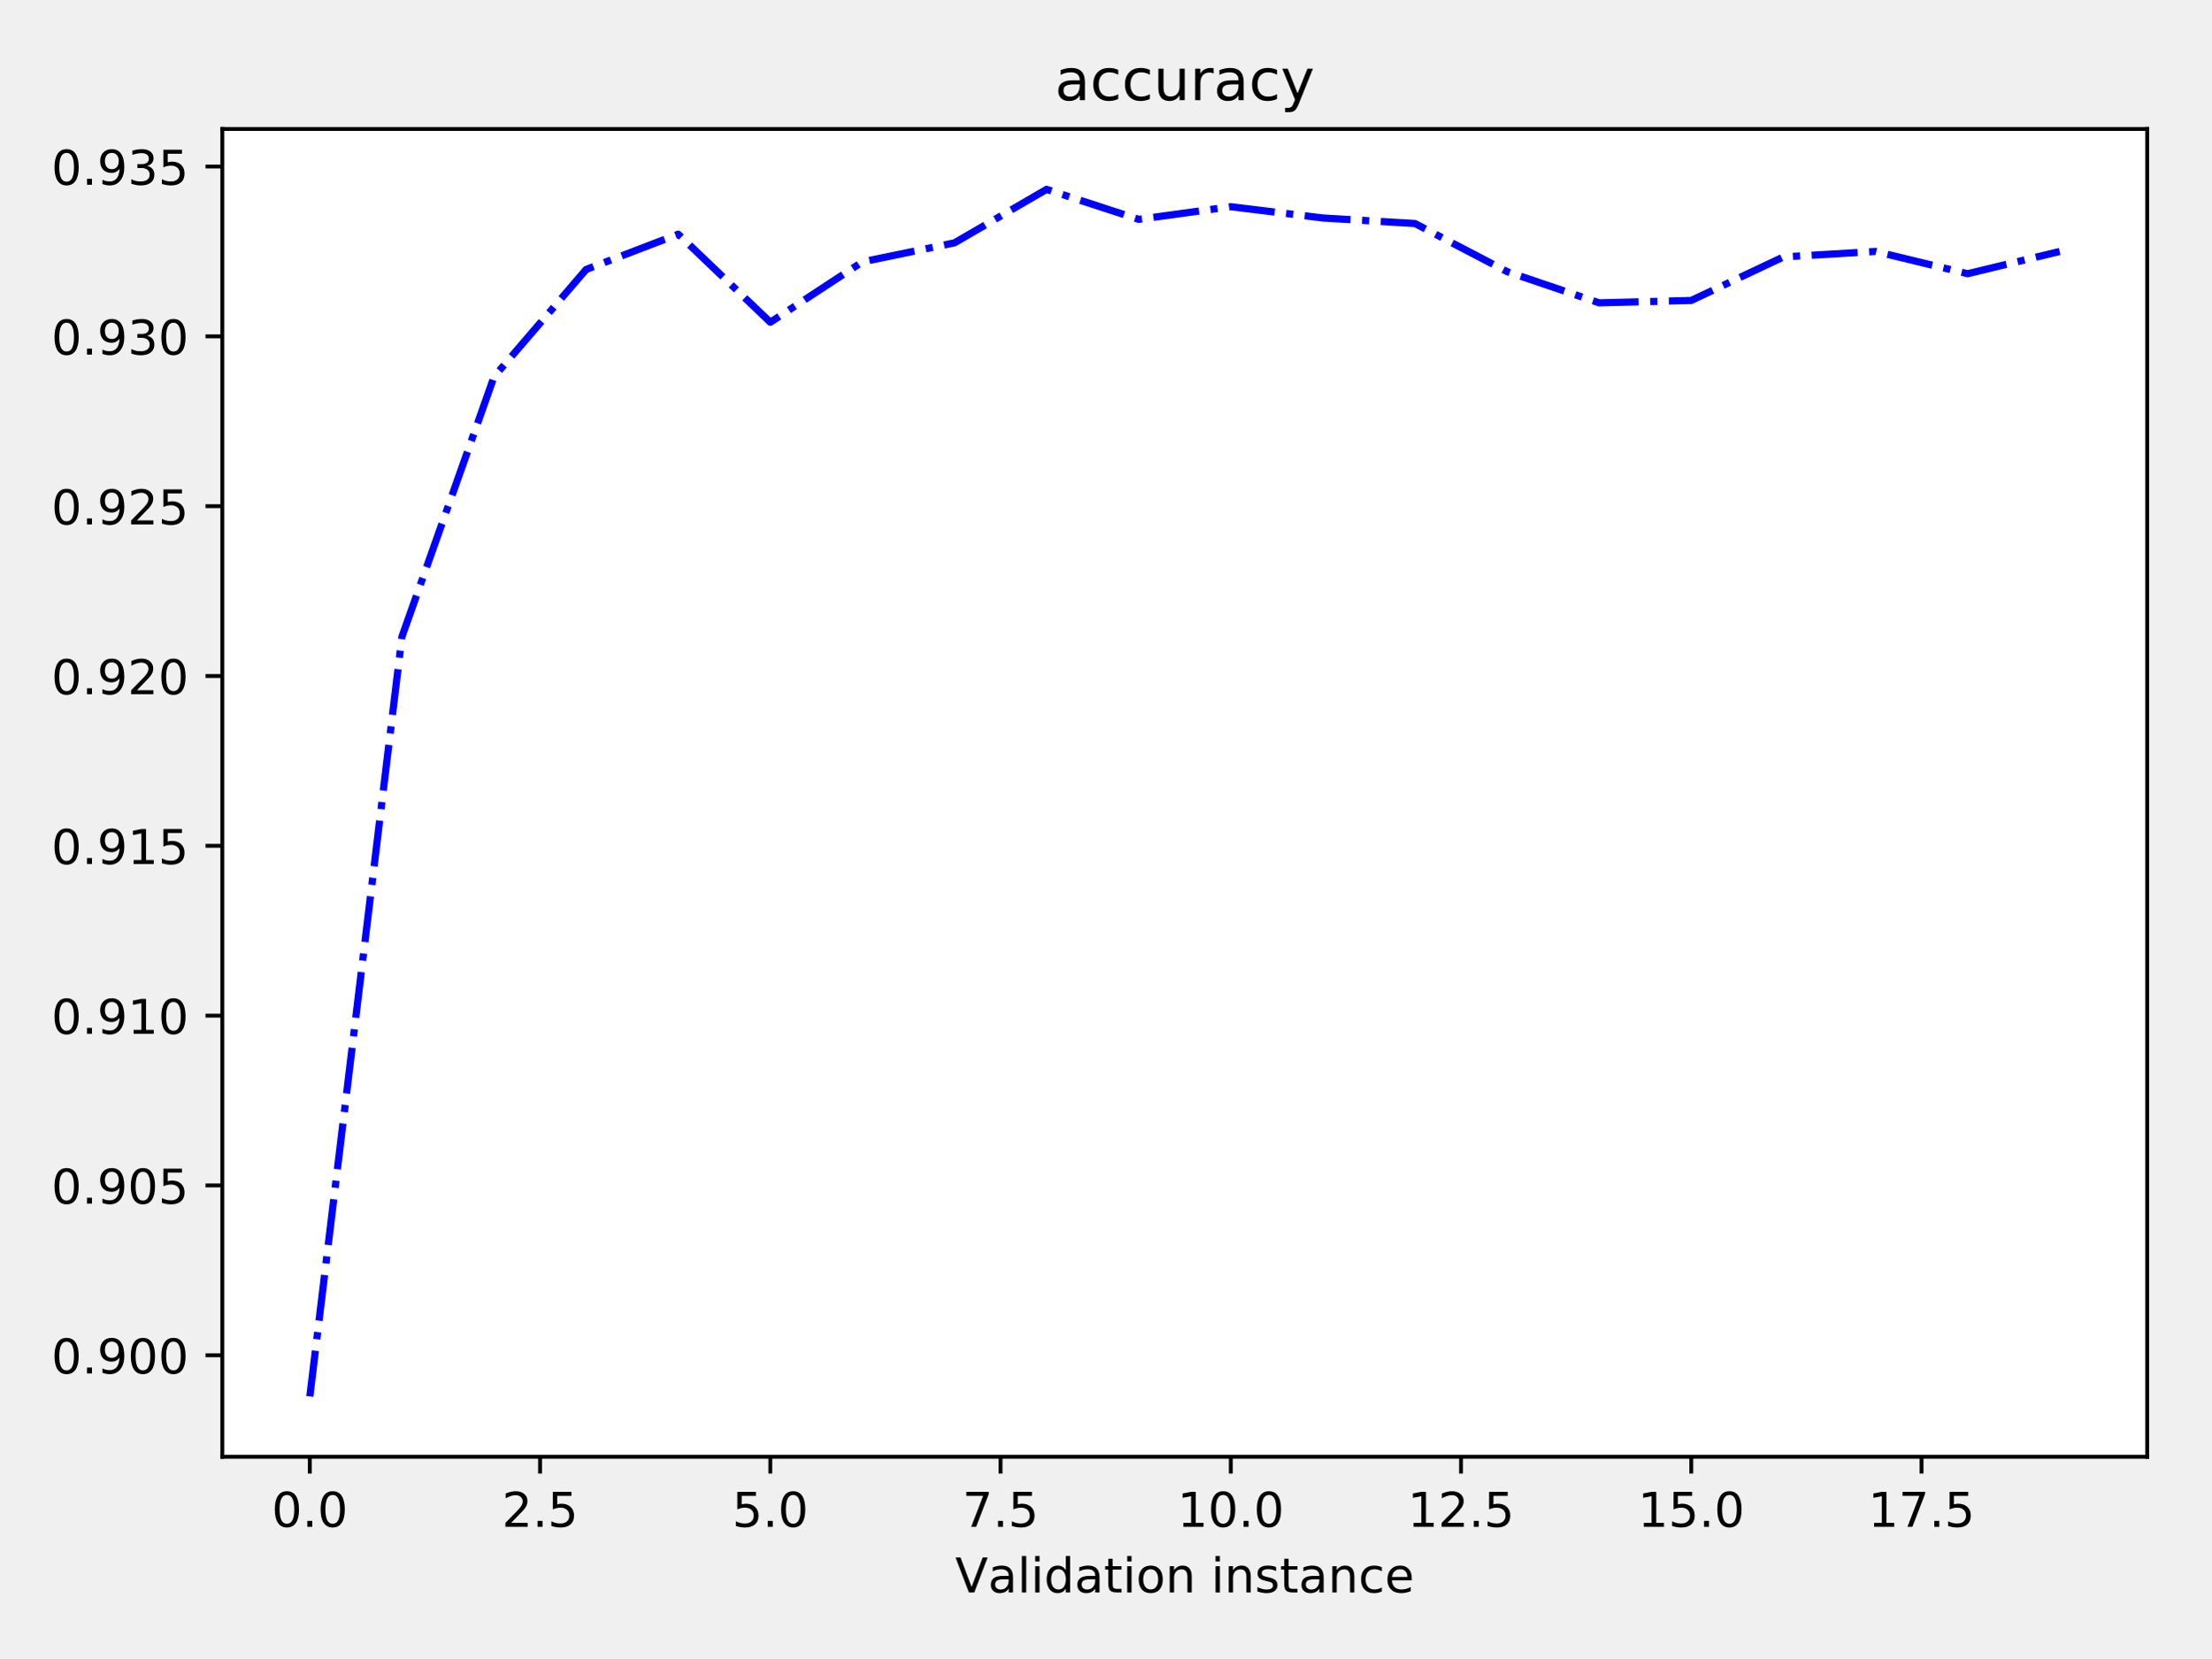
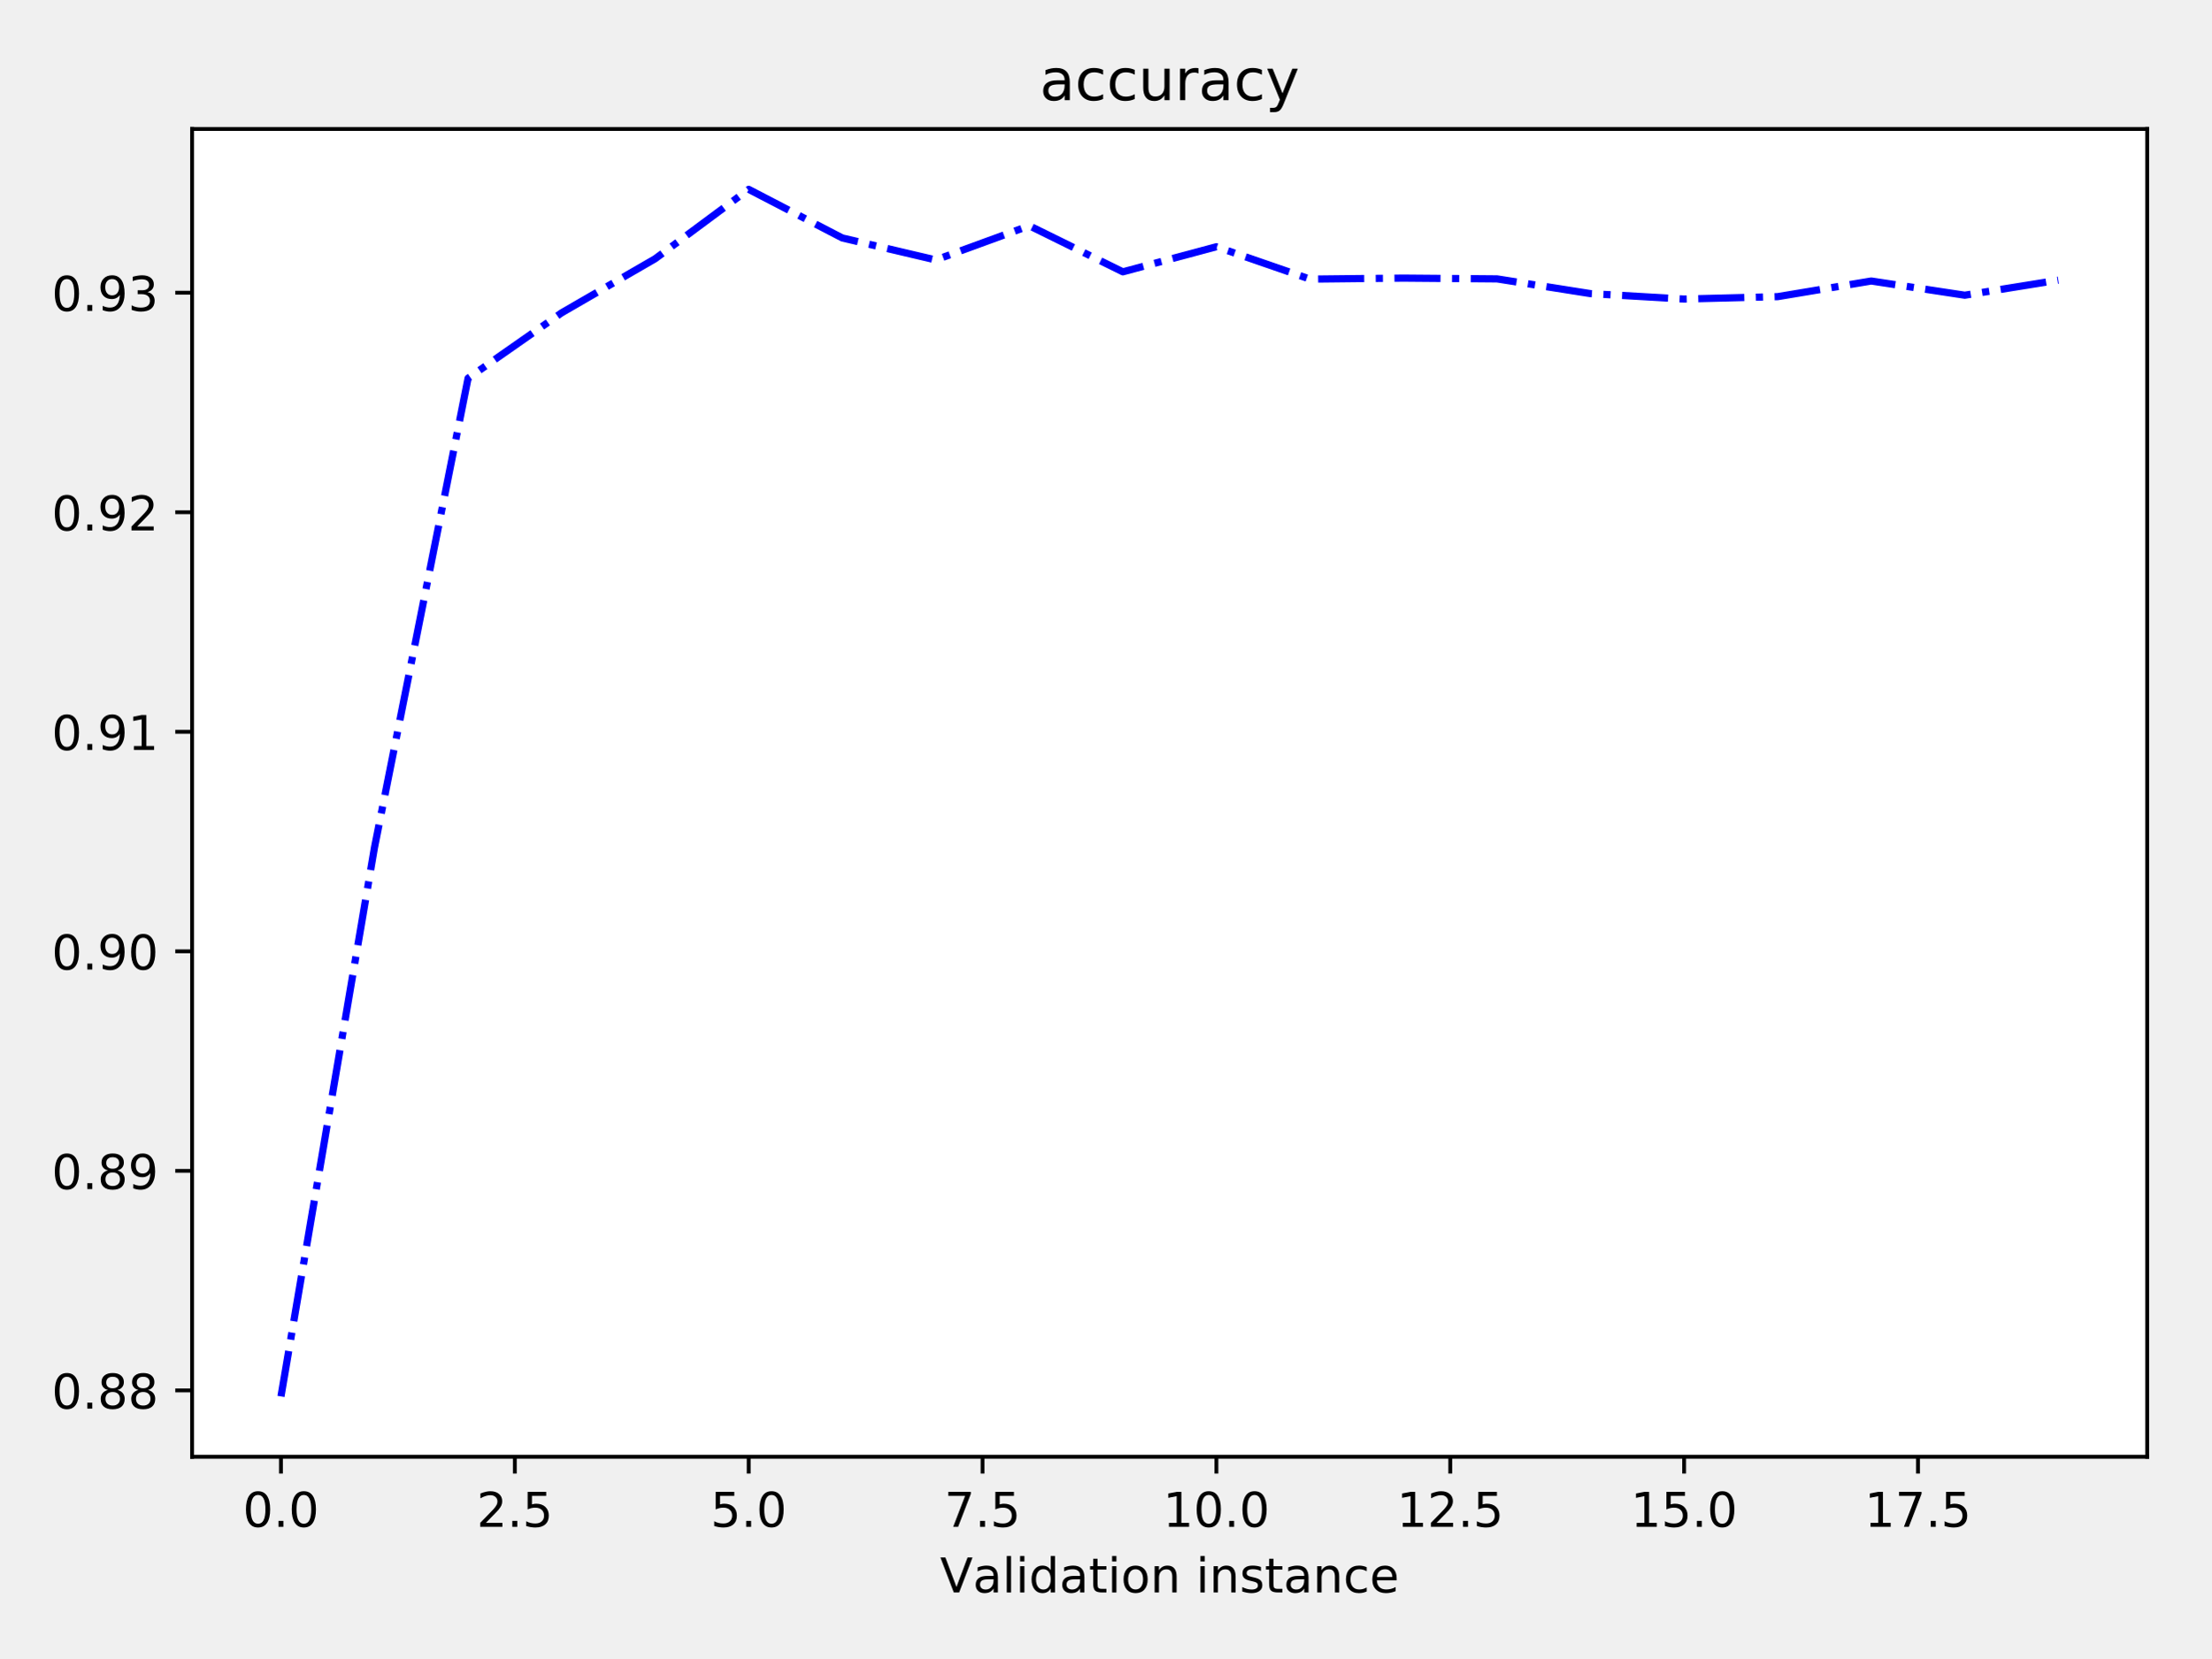
<svg xmlns="http://www.w3.org/2000/svg" xmlns:xlink="http://www.w3.org/1999/xlink" height="345.6pt" version="1.1" viewBox="0 0 460.8 345.6" width="460.8pt">
  <defs>
    <style type="text/css">
*{stroke-linecap:butt;stroke-linejoin:round;}
  </style>
  </defs>
  <g id="figure_1">
    <g id="axes_1">
      <g id="patch_1">
-         <path d="M 46.33 303.64  L 447.48 303.64  L 447.48 26.88  L 46.33 26.88  z " style="fill:#ffffff;" />
+         <path d="M 40.03 303.64  L 447.48 303.64  L 447.48 26.88  L 40.03 26.88  z " style="fill:#ffffff;" />
      </g>
      <g id="matplotlib.axis_1">
        <g id="xtick_1">
          <g id="line2d_1">
            <defs>
-               <path d="M 0 0  L 0 3.5  " id="ma95316bec0" style="stroke:#000000;stroke-width:0.8;" />
-             </defs>
-             <g>
-               <use style="stroke:#000000;stroke-width:0.8;" x="64.564" xlink:href="#ma95316bec0" y="303.64" />
+               <path d="M 0 0  L 0 3.5  " id="m367a31d453" style="stroke:#000000;stroke-width:0.8;" />
+             </defs>
+             <g>
+               <use style="stroke:#000000;stroke-width:0.8;" x="58.55" xlink:href="#m367a31d453" y="303.64" />
            </g>
          </g>
          <g id="text_1">
            <defs>
              <path d="M 31.781 66.406  Q 24.172 66.406 20.328 58.906  Q 16.5 51.422 16.5 36.375  Q 16.5 21.391 20.328 13.891  Q 24.172 6.391 31.781 6.391  Q 39.453 6.391 43.281 13.891  Q 47.125 21.391 47.125 36.375  Q 47.125 51.422 43.281 58.906  Q 39.453 66.406 31.781 66.406  z M 31.781 74.219  Q 44.047 74.219 50.516 64.516  Q 56.984 54.828 56.984 36.375  Q 56.984 17.969 50.516 8.266  Q 44.047 -1.422 31.781 -1.422  Q 19.531 -1.422 13.062 8.266  Q 6.594 17.969 6.594 36.375  Q 6.594 54.828 13.062 64.516  Q 19.531 74.219 31.781 74.219  z " id="DejaVuSans-30" />
              <path d="M 10.688 12.406  L 21 12.406  L 21 0  L 10.688 0  z " id="DejaVuSans-2e" />
            </defs>
-             <g transform="translate(56.61253 318.2384)scale(0.1 -0.1)">
+             <g transform="translate(50.59889 318.2384)scale(0.1 -0.1)">
              <use xlink:href="#DejaVuSans-30" />
              <use x="63.623" xlink:href="#DejaVuSans-2e" />
              <use x="95.41" xlink:href="#DejaVuSans-30" />
            </g>
          </g>
        </g>
        <g id="xtick_2">
          <g id="line2d_2">
            <g>
-               <use style="stroke:#000000;stroke-width:0.8;" x="112.549" xlink:href="#ma95316bec0" y="303.64" />
+               <use style="stroke:#000000;stroke-width:0.8;" x="107.288" xlink:href="#m367a31d453" y="303.64" />
            </g>
          </g>
          <g id="text_2">
            <defs>
              <path d="M 19.188 8.297  L 53.609 8.297  L 53.609 0  L 7.328 0  L 7.328 8.297  Q 12.938 14.109 22.625 23.891  Q 32.328 33.688 34.812 36.531  Q 39.547 41.844 41.422 45.531  Q 43.312 49.219 43.312 52.781  Q 43.312 58.594 39.234 62.25  Q 35.156 65.922 28.609 65.922  Q 23.969 65.922 18.812 64.312  Q 13.672 62.703 7.812 59.422  L 7.812 69.391  Q 13.766 71.781 18.938 73  Q 24.125 74.219 28.422 74.219  Q 39.75 74.219 46.484 68.547  Q 53.219 62.891 53.219 53.422  Q 53.219 48.922 51.531 44.891  Q 49.859 40.875 45.406 35.406  Q 44.188 33.984 37.641 27.219  Q 31.109 20.453 19.188 8.297  z " id="DejaVuSans-32" />
              <path d="M 10.797 72.906  L 49.516 72.906  L 49.516 64.594  L 19.828 64.594  L 19.828 46.734  Q 21.969 47.469 24.109 47.828  Q 26.266 48.188 28.422 48.188  Q 40.625 48.188 47.75 41.5  Q 54.891 34.812 54.891 23.391  Q 54.891 11.625 47.562 5.094  Q 40.234 -1.422 26.906 -1.422  Q 22.312 -1.422 17.547 -0.641  Q 12.797 0.141 7.719 1.703  L 7.719 11.625  Q 12.109 9.234 16.797 8.062  Q 21.484 6.891 26.703 6.891  Q 35.156 6.891 40.078 11.328  Q 45.016 15.766 45.016 23.391  Q 45.016 31 40.078 35.438  Q 35.156 39.891 26.703 39.891  Q 22.75 39.891 18.812 39.016  Q 14.891 38.141 10.797 36.281  z " id="DejaVuSans-35" />
            </defs>
-             <g transform="translate(104.597 318.2384)scale(0.1 -0.1)">
+             <g transform="translate(99.33693 318.2384)scale(0.1 -0.1)">
              <use xlink:href="#DejaVuSans-32" />
              <use x="63.623" xlink:href="#DejaVuSans-2e" />
              <use x="95.41" xlink:href="#DejaVuSans-35" />
            </g>
          </g>
        </g>
        <g id="xtick_3">
          <g id="line2d_3">
            <g>
-               <use style="stroke:#000000;stroke-width:0.8;" x="160.533" xlink:href="#ma95316bec0" y="303.64" />
+               <use style="stroke:#000000;stroke-width:0.8;" x="156.027" xlink:href="#m367a31d453" y="303.64" />
            </g>
          </g>
          <g id="text_3">
-             <g transform="translate(152.5814 318.2384)scale(0.1 -0.1)">
+             <g transform="translate(148.075 318.2384)scale(0.1 -0.1)">
              <use xlink:href="#DejaVuSans-35" />
              <use x="63.623" xlink:href="#DejaVuSans-2e" />
              <use x="95.41" xlink:href="#DejaVuSans-30" />
            </g>
          </g>
        </g>
        <g id="xtick_4">
          <g id="line2d_4">
            <g>
-               <use style="stroke:#000000;stroke-width:0.8;" x="208.517" xlink:href="#ma95316bec0" y="303.64" />
+               <use style="stroke:#000000;stroke-width:0.8;" x="204.765" xlink:href="#m367a31d453" y="303.64" />
            </g>
          </g>
          <g id="text_4">
            <defs>
              <path d="M 8.203 72.906  L 55.078 72.906  L 55.078 68.703  L 28.609 0  L 18.312 0  L 43.219 64.594  L 8.203 64.594  z " id="DejaVuSans-37" />
            </defs>
-             <g transform="translate(200.5659 318.2384)scale(0.1 -0.1)">
+             <g transform="translate(196.813 318.2384)scale(0.1 -0.1)">
              <use xlink:href="#DejaVuSans-37" />
              <use x="63.623" xlink:href="#DejaVuSans-2e" />
              <use x="95.41" xlink:href="#DejaVuSans-35" />
            </g>
          </g>
        </g>
        <g id="xtick_5">
          <g id="line2d_5">
            <g>
-               <use style="stroke:#000000;stroke-width:0.8;" x="256.502" xlink:href="#ma95316bec0" y="303.64" />
+               <use style="stroke:#000000;stroke-width:0.8;" x="253.503" xlink:href="#m367a31d453" y="303.64" />
            </g>
          </g>
          <g id="text_5">
            <defs>
              <path d="M 12.406 8.297  L 28.516 8.297  L 28.516 63.922  L 10.984 60.406  L 10.984 69.391  L 28.422 72.906  L 38.281 72.906  L 38.281 8.297  L 54.391 8.297  L 54.391 0  L 12.406 0  z " id="DejaVuSans-31" />
            </defs>
-             <g transform="translate(245.3691 318.2384)scale(0.1 -0.1)">
+             <g transform="translate(242.3698 318.2384)scale(0.1 -0.1)">
              <use xlink:href="#DejaVuSans-31" />
              <use x="63.623" xlink:href="#DejaVuSans-30" />
              <use x="127.246" xlink:href="#DejaVuSans-2e" />
              <use x="159.033" xlink:href="#DejaVuSans-30" />
            </g>
          </g>
        </g>
        <g id="xtick_6">
          <g id="line2d_6">
            <g>
-               <use style="stroke:#000000;stroke-width:0.8;" x="304.486" xlink:href="#ma95316bec0" y="303.64" />
+               <use style="stroke:#000000;stroke-width:0.8;" x="302.241" xlink:href="#m367a31d453" y="303.64" />
            </g>
          </g>
          <g id="text_6">
-             <g transform="translate(293.3535 318.2384)scale(0.1 -0.1)">
+             <g transform="translate(291.1078 318.2384)scale(0.1 -0.1)">
              <use xlink:href="#DejaVuSans-31" />
              <use x="63.623" xlink:href="#DejaVuSans-32" />
              <use x="127.246" xlink:href="#DejaVuSans-2e" />
              <use x="159.033" xlink:href="#DejaVuSans-35" />
            </g>
          </g>
        </g>
        <g id="xtick_7">
          <g id="line2d_7">
            <g>
-               <use style="stroke:#000000;stroke-width:0.8;" x="352.471" xlink:href="#ma95316bec0" y="303.64" />
+               <use style="stroke:#000000;stroke-width:0.8;" x="350.979" xlink:href="#m367a31d453" y="303.64" />
            </g>
          </g>
          <g id="text_7">
-             <g transform="translate(341.338 318.2384)scale(0.1 -0.1)">
+             <g transform="translate(339.8459 318.2384)scale(0.1 -0.1)">
              <use xlink:href="#DejaVuSans-31" />
              <use x="63.623" xlink:href="#DejaVuSans-35" />
              <use x="127.246" xlink:href="#DejaVuSans-2e" />
              <use x="159.033" xlink:href="#DejaVuSans-30" />
            </g>
          </g>
        </g>
        <g id="xtick_8">
          <g id="line2d_8">
            <g>
-               <use style="stroke:#000000;stroke-width:0.8;" x="400.455" xlink:href="#ma95316bec0" y="303.64" />
+               <use style="stroke:#000000;stroke-width:0.8;" x="399.717" xlink:href="#m367a31d453" y="303.64" />
            </g>
          </g>
          <g id="text_8">
-             <g transform="translate(389.3224 318.2384)scale(0.1 -0.1)">
+             <g transform="translate(388.5839 318.2384)scale(0.1 -0.1)">
              <use xlink:href="#DejaVuSans-31" />
              <use x="63.623" xlink:href="#DejaVuSans-37" />
              <use x="127.246" xlink:href="#DejaVuSans-2e" />
              <use x="159.033" xlink:href="#DejaVuSans-35" />
            </g>
          </g>
        </g>
        <g id="text_9">
          <defs>
            <path d="M 28.609 0  L 0.781 72.906  L 11.078 72.906  L 34.188 11.531  L 57.328 72.906  L 67.578 72.906  L 39.797 0  z " id="DejaVuSans-56" />
            <path d="M 34.281 27.484  Q 23.391 27.484 19.188 25  Q 14.984 22.516 14.984 16.5  Q 14.984 11.719 18.141 8.906  Q 21.297 6.109 26.703 6.109  Q 34.188 6.109 38.703 11.406  Q 43.219 16.703 43.219 25.484  L 43.219 27.484  z M 52.203 31.203  L 52.203 0  L 43.219 0  L 43.219 8.297  Q 40.141 3.328 35.547 0.953  Q 30.953 -1.422 24.312 -1.422  Q 15.922 -1.422 10.953 3.297  Q 6 8.016 6 15.922  Q 6 25.141 12.172 29.828  Q 18.359 34.516 30.609 34.516  L 43.219 34.516  L 43.219 35.406  Q 43.219 41.609 39.141 45  Q 35.062 48.391 27.688 48.391  Q 23 48.391 18.547 47.266  Q 14.109 46.141 10.016 43.891  L 10.016 52.203  Q 14.938 54.109 19.578 55.047  Q 24.219 56 28.609 56  Q 40.484 56 46.344 49.844  Q 52.203 43.703 52.203 31.203  z " id="DejaVuSans-61" />
            <path d="M 9.422 75.984  L 18.406 75.984  L 18.406 0  L 9.422 0  z " id="DejaVuSans-6c" />
            <path d="M 9.422 54.688  L 18.406 54.688  L 18.406 0  L 9.422 0  z M 9.422 75.984  L 18.406 75.984  L 18.406 64.594  L 9.422 64.594  z " id="DejaVuSans-69" />
            <path d="M 45.406 46.391  L 45.406 75.984  L 54.391 75.984  L 54.391 0  L 45.406 0  L 45.406 8.203  Q 42.578 3.328 38.25 0.953  Q 33.938 -1.422 27.875 -1.422  Q 17.969 -1.422 11.734 6.484  Q 5.516 14.406 5.516 27.297  Q 5.516 40.188 11.734 48.094  Q 17.969 56 27.875 56  Q 33.938 56 38.25 53.625  Q 42.578 51.266 45.406 46.391  z M 14.797 27.297  Q 14.797 17.391 18.875 11.75  Q 22.953 6.109 30.078 6.109  Q 37.203 6.109 41.297 11.75  Q 45.406 17.391 45.406 27.297  Q 45.406 37.203 41.297 42.844  Q 37.203 48.484 30.078 48.484  Q 22.953 48.484 18.875 42.844  Q 14.797 37.203 14.797 27.297  z " id="DejaVuSans-64" />
            <path d="M 18.312 70.219  L 18.312 54.688  L 36.812 54.688  L 36.812 47.703  L 18.312 47.703  L 18.312 18.016  Q 18.312 11.328 20.141 9.422  Q 21.969 7.516 27.594 7.516  L 36.812 7.516  L 36.812 0  L 27.594 0  Q 17.188 0 13.234 3.875  Q 9.281 7.766 9.281 18.016  L 9.281 47.703  L 2.688 47.703  L 2.688 54.688  L 9.281 54.688  L 9.281 70.219  z " id="DejaVuSans-74" />
            <path d="M 30.609 48.391  Q 23.391 48.391 19.188 42.75  Q 14.984 37.109 14.984 27.297  Q 14.984 17.484 19.156 11.844  Q 23.344 6.203 30.609 6.203  Q 37.797 6.203 41.984 11.859  Q 46.188 17.531 46.188 27.297  Q 46.188 37.016 41.984 42.703  Q 37.797 48.391 30.609 48.391  z M 30.609 56  Q 42.328 56 49.016 48.375  Q 55.719 40.766 55.719 27.297  Q 55.719 13.875 49.016 6.219  Q 42.328 -1.422 30.609 -1.422  Q 18.844 -1.422 12.172 6.219  Q 5.516 13.875 5.516 27.297  Q 5.516 40.766 12.172 48.375  Q 18.844 56 30.609 56  z " id="DejaVuSans-6f" />
            <path d="M 54.891 33.016  L 54.891 0  L 45.906 0  L 45.906 32.719  Q 45.906 40.484 42.875 44.328  Q 39.844 48.188 33.797 48.188  Q 26.516 48.188 22.312 43.547  Q 18.109 38.922 18.109 30.906  L 18.109 0  L 9.078 0  L 9.078 54.688  L 18.109 54.688  L 18.109 46.188  Q 21.344 51.125 25.703 53.562  Q 30.078 56 35.797 56  Q 45.219 56 50.047 50.172  Q 54.891 44.344 54.891 33.016  z " id="DejaVuSans-6e" />
            <path id="DejaVuSans-20" />
            <path d="M 44.281 53.078  L 44.281 44.578  Q 40.484 46.531 36.375 47.5  Q 32.281 48.484 27.875 48.484  Q 21.188 48.484 17.844 46.438  Q 14.5 44.391 14.5 40.281  Q 14.5 37.156 16.891 35.375  Q 19.281 33.594 26.516 31.984  L 29.594 31.297  Q 39.156 29.25 43.188 25.516  Q 47.219 21.781 47.219 15.094  Q 47.219 7.469 41.188 3.016  Q 35.156 -1.422 24.609 -1.422  Q 20.219 -1.422 15.453 -0.562  Q 10.688 0.297 5.422 2  L 5.422 11.281  Q 10.406 8.688 15.234 7.391  Q 20.062 6.109 24.812 6.109  Q 31.156 6.109 34.562 8.281  Q 37.984 10.453 37.984 14.406  Q 37.984 18.062 35.516 20.016  Q 33.062 21.969 24.703 23.781  L 21.578 24.516  Q 13.234 26.266 9.516 29.906  Q 5.812 33.547 5.812 39.891  Q 5.812 47.609 11.281 51.797  Q 16.75 56 26.812 56  Q 31.781 56 36.172 55.266  Q 40.578 54.547 44.281 53.078  z " id="DejaVuSans-73" />
            <path d="M 48.781 52.594  L 48.781 44.188  Q 44.969 46.297 41.141 47.344  Q 37.312 48.391 33.406 48.391  Q 24.656 48.391 19.812 42.844  Q 14.984 37.312 14.984 27.297  Q 14.984 17.281 19.812 11.734  Q 24.656 6.203 33.406 6.203  Q 37.312 6.203 41.141 7.25  Q 44.969 8.297 48.781 10.406  L 48.781 2.094  Q 45.016 0.344 40.984 -0.531  Q 36.969 -1.422 32.422 -1.422  Q 20.062 -1.422 12.781 6.344  Q 5.516 14.109 5.516 27.297  Q 5.516 40.672 12.859 48.328  Q 20.219 56 33.016 56  Q 37.156 56 41.109 55.141  Q 45.062 54.297 48.781 52.594  z " id="DejaVuSans-63" />
            <path d="M 56.203 29.594  L 56.203 25.203  L 14.891 25.203  Q 15.484 15.922 20.484 11.062  Q 25.484 6.203 34.422 6.203  Q 39.594 6.203 44.453 7.469  Q 49.312 8.734 54.109 11.281  L 54.109 2.781  Q 49.266 0.734 44.188 -0.344  Q 39.109 -1.422 33.891 -1.422  Q 20.797 -1.422 13.156 6.188  Q 5.516 13.812 5.516 26.812  Q 5.516 40.234 12.766 48.109  Q 20.016 56 32.328 56  Q 43.359 56 49.781 48.891  Q 56.203 41.797 56.203 29.594  z M 47.219 32.234  Q 47.125 39.594 43.094 43.984  Q 39.062 48.391 32.422 48.391  Q 24.906 48.391 20.391 44.141  Q 15.875 39.891 15.188 32.172  z " id="DejaVuSans-65" />
          </defs>
-           <g transform="translate(199.062 331.9166)scale(0.1 -0.1)">
+           <g transform="translate(195.912 331.9166)scale(0.1 -0.1)">
            <use xlink:href="#DejaVuSans-56" />
            <use x="68.299" xlink:href="#DejaVuSans-61" />
            <use x="129.578" xlink:href="#DejaVuSans-6c" />
            <use x="157.361" xlink:href="#DejaVuSans-69" />
            <use x="185.145" xlink:href="#DejaVuSans-64" />
            <use x="248.621" xlink:href="#DejaVuSans-61" />
            <use x="309.9" xlink:href="#DejaVuSans-74" />
            <use x="349.109" xlink:href="#DejaVuSans-69" />
            <use x="376.893" xlink:href="#DejaVuSans-6f" />
            <use x="438.074" xlink:href="#DejaVuSans-6e" />
            <use x="501.453" xlink:href="#DejaVuSans-20" />
            <use x="533.24" xlink:href="#DejaVuSans-69" />
            <use x="561.023" xlink:href="#DejaVuSans-6e" />
            <use x="624.402" xlink:href="#DejaVuSans-73" />
            <use x="676.502" xlink:href="#DejaVuSans-74" />
            <use x="715.711" xlink:href="#DejaVuSans-61" />
            <use x="776.99" xlink:href="#DejaVuSans-6e" />
            <use x="840.369" xlink:href="#DejaVuSans-63" />
            <use x="895.35" xlink:href="#DejaVuSans-65" />
          </g>
        </g>
      </g>
      <g id="matplotlib.axis_2">
        <g id="ytick_1">
          <g id="line2d_9">
            <defs>
-               <path d="M 0 0  L -3.5 0  " id="m781fdca14f" style="stroke:#000000;stroke-width:0.8;" />
-             </defs>
-             <g>
-               <use style="stroke:#000000;stroke-width:0.8;" x="46.33" xlink:href="#m781fdca14f" y="282.479" />
+               <path d="M 0 0  L -3.5 0  " id="m79a7637a1c" style="stroke:#000000;stroke-width:0.8;" />
+             </defs>
+             <g>
+               <use style="stroke:#000000;stroke-width:0.8;" x="40.03" xlink:href="#m79a7637a1c" y="289.804" />
            </g>
          </g>
          <g id="text_10">
            <defs>
+               <path d="M 31.781 34.625  Q 24.75 34.625 20.719 30.859  Q 16.703 27.094 16.703 20.516  Q 16.703 13.922 20.719 10.156  Q 24.75 6.391 31.781 6.391  Q 38.812 6.391 42.859 10.172  Q 46.922 13.969 46.922 20.516  Q 46.922 27.094 42.891 30.859  Q 38.875 34.625 31.781 34.625  z M 21.922 38.812  Q 15.578 40.375 12.031 44.719  Q 8.5 49.078 8.5 55.328  Q 8.5 64.062 14.719 69.141  Q 20.953 74.219 31.781 74.219  Q 42.672 74.219 48.875 69.141  Q 55.078 64.062 55.078 55.328  Q 55.078 49.078 51.531 44.719  Q 48 40.375 41.703 38.812  Q 48.828 37.156 52.797 32.312  Q 56.781 27.484 56.781 20.516  Q 56.781 9.906 50.312 4.234  Q 43.844 -1.422 31.781 -1.422  Q 19.734 -1.422 13.25 4.234  Q 6.781 9.906 6.781 20.516  Q 6.781 27.484 10.781 32.312  Q 14.797 37.156 21.922 38.812  z M 18.312 54.391  Q 18.312 48.734 21.844 45.562  Q 25.391 42.391 31.781 42.391  Q 38.141 42.391 41.719 45.562  Q 45.312 48.734 45.312 54.391  Q 45.312 60.062 41.719 63.234  Q 38.141 66.406 31.781 66.406  Q 25.391 66.406 21.844 63.234  Q 18.312 60.062 18.312 54.391  z " id="DejaVuSans-38" />
+             </defs>
+             <g transform="translate(10.76437 293.6029)scale(0.1 -0.1)">
+               <use xlink:href="#DejaVuSans-30" />
+               <use x="63.623" xlink:href="#DejaVuSans-2e" />
+               <use x="95.41" xlink:href="#DejaVuSans-38" />
+               <use x="159.033" xlink:href="#DejaVuSans-38" />
+             </g>
+           </g>
+         </g>
+         <g id="ytick_2">
+           <g id="line2d_10">
+             <g>
+               <use style="stroke:#000000;stroke-width:0.8;" x="40.03" xlink:href="#m79a7637a1c" y="244.043" />
+             </g>
+           </g>
+           <g id="text_11">
+             <defs>
              <path d="M 10.984 1.516  L 10.984 10.5  Q 14.703 8.734 18.5 7.812  Q 22.312 6.891 25.984 6.891  Q 35.75 6.891 40.891 13.453  Q 46.047 20.016 46.781 33.406  Q 43.953 29.203 39.594 26.953  Q 35.25 24.703 29.984 24.703  Q 19.047 24.703 12.672 31.312  Q 6.297 37.938 6.297 49.422  Q 6.297 60.641 12.938 67.422  Q 19.578 74.219 30.609 74.219  Q 43.266 74.219 49.922 64.516  Q 56.594 54.828 56.594 36.375  Q 56.594 19.141 48.406 8.859  Q 40.234 -1.422 26.422 -1.422  Q 22.703 -1.422 18.891 -0.688  Q 15.094 0.047 10.984 1.516  z M 30.609 32.422  Q 37.25 32.422 41.125 36.953  Q 45.016 41.5 45.016 49.422  Q 45.016 57.281 41.125 61.844  Q 37.25 66.406 30.609 66.406  Q 23.969 66.406 20.094 61.844  Q 16.219 57.281 16.219 49.422  Q 16.219 41.5 20.094 36.953  Q 23.969 32.422 30.609 32.422  z " id="DejaVuSans-39" />
            </defs>
-             <g transform="translate(10.70187 286.2778)scale(0.1 -0.1)">
+             <g transform="translate(10.76437 247.8423)scale(0.1 -0.1)">
+               <use xlink:href="#DejaVuSans-30" />
+               <use x="63.623" xlink:href="#DejaVuSans-2e" />
+               <use x="95.41" xlink:href="#DejaVuSans-38" />
+               <use x="159.033" xlink:href="#DejaVuSans-39" />
+             </g>
+           </g>
+         </g>
+         <g id="ytick_3">
+           <g id="line2d_11">
+             <g>
+               <use style="stroke:#000000;stroke-width:0.8;" x="40.03" xlink:href="#m79a7637a1c" y="198.283" />
+             </g>
+           </g>
+           <g id="text_12">
+             <g transform="translate(10.76437 202.0817)scale(0.1 -0.1)">
              <use xlink:href="#DejaVuSans-30" />
              <use x="63.623" xlink:href="#DejaVuSans-2e" />
              <use x="95.41" xlink:href="#DejaVuSans-39" />
              <use x="159.033" xlink:href="#DejaVuSans-30" />
-               <use x="222.656" xlink:href="#DejaVuSans-30" />
-             </g>
-           </g>
-         </g>
-         <g id="ytick_2">
-           <g id="line2d_10">
-             <g>
-               <use style="stroke:#000000;stroke-width:0.8;" x="46.33" xlink:href="#m781fdca14f" y="247.083" />
-             </g>
-           </g>
-           <g id="text_11">
-             <g transform="translate(10.70187 250.8818)scale(0.1 -0.1)">
-               <use xlink:href="#DejaVuSans-30" />
-               <use x="63.623" xlink:href="#DejaVuSans-2e" />
-               <use x="95.41" xlink:href="#DejaVuSans-39" />
-               <use x="159.033" xlink:href="#DejaVuSans-30" />
-               <use x="222.656" xlink:href="#DejaVuSans-35" />
-             </g>
-           </g>
-         </g>
-         <g id="ytick_3">
-           <g id="line2d_11">
-             <g>
-               <use style="stroke:#000000;stroke-width:0.8;" x="46.33" xlink:href="#m781fdca14f" y="211.687" />
-             </g>
-           </g>
-           <g id="text_12">
-             <g transform="translate(10.70187 215.4858)scale(0.1 -0.1)">
+             </g>
+           </g>
+         </g>
+         <g id="ytick_4">
+           <g id="line2d_12">
+             <g>
+               <use style="stroke:#000000;stroke-width:0.8;" x="40.03" xlink:href="#m79a7637a1c" y="152.522" />
+             </g>
+           </g>
+           <g id="text_13">
+             <g transform="translate(10.76437 156.3212)scale(0.1 -0.1)">
              <use xlink:href="#DejaVuSans-30" />
              <use x="63.623" xlink:href="#DejaVuSans-2e" />
              <use x="95.41" xlink:href="#DejaVuSans-39" />
              <use x="159.033" xlink:href="#DejaVuSans-31" />
-               <use x="222.656" xlink:href="#DejaVuSans-30" />
-             </g>
-           </g>
-         </g>
-         <g id="ytick_4">
-           <g id="line2d_12">
-             <g>
-               <use style="stroke:#000000;stroke-width:0.8;" x="46.33" xlink:href="#m781fdca14f" y="176.291" />
-             </g>
-           </g>
-           <g id="text_13">
-             <g transform="translate(10.70187 180.0899)scale(0.1 -0.1)">
-               <use xlink:href="#DejaVuSans-30" />
-               <use x="63.623" xlink:href="#DejaVuSans-2e" />
-               <use x="95.41" xlink:href="#DejaVuSans-39" />
-               <use x="159.033" xlink:href="#DejaVuSans-31" />
-               <use x="222.656" xlink:href="#DejaVuSans-35" />
            </g>
          </g>
        </g>
        <g id="ytick_5">
          <g id="line2d_13">
            <g>
-               <use style="stroke:#000000;stroke-width:0.8;" x="46.33" xlink:href="#m781fdca14f" y="140.895" />
+               <use style="stroke:#000000;stroke-width:0.8;" x="40.03" xlink:href="#m79a7637a1c" y="106.761" />
            </g>
          </g>
          <g id="text_14">
-             <g transform="translate(10.70187 144.6939)scale(0.1 -0.1)">
+             <g transform="translate(10.76437 110.5606)scale(0.1 -0.1)">
              <use xlink:href="#DejaVuSans-30" />
              <use x="63.623" xlink:href="#DejaVuSans-2e" />
              <use x="95.41" xlink:href="#DejaVuSans-39" />
              <use x="159.033" xlink:href="#DejaVuSans-32" />
-               <use x="222.656" xlink:href="#DejaVuSans-30" />
            </g>
          </g>
        </g>
        <g id="ytick_6">
          <g id="line2d_14">
            <g>
-               <use style="stroke:#000000;stroke-width:0.8;" x="46.33" xlink:href="#m781fdca14f" y="105.499" />
+               <use style="stroke:#000000;stroke-width:0.8;" x="40.03" xlink:href="#m79a7637a1c" y="61.001" />
            </g>
          </g>
          <g id="text_15">
-             <g transform="translate(10.70187 109.2979)scale(0.1 -0.1)">
-               <use xlink:href="#DejaVuSans-30" />
-               <use x="63.623" xlink:href="#DejaVuSans-2e" />
-               <use x="95.41" xlink:href="#DejaVuSans-39" />
-               <use x="159.033" xlink:href="#DejaVuSans-32" />
-               <use x="222.656" xlink:href="#DejaVuSans-35" />
-             </g>
-           </g>
-         </g>
-         <g id="ytick_7">
-           <g id="line2d_15">
-             <g>
-               <use style="stroke:#000000;stroke-width:0.8;" x="46.33" xlink:href="#m781fdca14f" y="70.103" />
-             </g>
-           </g>
-           <g id="text_16">
            <defs>
              <path d="M 40.578 39.312  Q 47.656 37.797 51.625 33  Q 55.609 28.219 55.609 21.188  Q 55.609 10.406 48.188 4.484  Q 40.766 -1.422 27.094 -1.422  Q 22.516 -1.422 17.656 -0.516  Q 12.797 0.391 7.625 2.203  L 7.625 11.719  Q 11.719 9.328 16.594 8.109  Q 21.484 6.891 26.812 6.891  Q 36.078 6.891 40.938 10.547  Q 45.797 14.203 45.797 21.188  Q 45.797 27.641 41.281 31.266  Q 36.766 34.906 28.719 34.906  L 20.219 34.906  L 20.219 43.016  L 29.109 43.016  Q 36.375 43.016 40.234 45.922  Q 44.094 48.828 44.094 54.297  Q 44.094 59.906 40.109 62.906  Q 36.141 65.922 28.719 65.922  Q 24.656 65.922 20.016 65.031  Q 15.375 64.156 9.812 62.312  L 9.812 71.094  Q 15.438 72.656 20.344 73.438  Q 25.25 74.219 29.594 74.219  Q 40.828 74.219 47.359 69.109  Q 53.906 64.016 53.906 55.328  Q 53.906 49.266 50.438 45.094  Q 46.969 40.922 40.578 39.312  z " id="DejaVuSans-33" />
            </defs>
-             <g transform="translate(10.70187 73.90192)scale(0.1 -0.1)">
+             <g transform="translate(10.76437 64.80002)scale(0.1 -0.1)">
              <use xlink:href="#DejaVuSans-30" />
              <use x="63.623" xlink:href="#DejaVuSans-2e" />
              <use x="95.41" xlink:href="#DejaVuSans-39" />
              <use x="159.033" xlink:href="#DejaVuSans-33" />
-               <use x="222.656" xlink:href="#DejaVuSans-30" />
-             </g>
-           </g>
-         </g>
-         <g id="ytick_8">
-           <g id="line2d_16">
-             <g>
-               <use style="stroke:#000000;stroke-width:0.8;" x="46.33" xlink:href="#m781fdca14f" y="34.707" />
-             </g>
-           </g>
-           <g id="text_17">
-             <g transform="translate(10.70187 38.50594)scale(0.1 -0.1)">
-               <use xlink:href="#DejaVuSans-30" />
-               <use x="63.623" xlink:href="#DejaVuSans-2e" />
-               <use x="95.41" xlink:href="#DejaVuSans-39" />
-               <use x="159.033" xlink:href="#DejaVuSans-33" />
-               <use x="222.656" xlink:href="#DejaVuSans-35" />
-             </g>
-           </g>
-         </g>
-       </g>
-       <g id="line2d_17">
-         <path clip-path="url(#p6e397d3ec9)" d="M 64.564 291.06  L 83.758 132.706  L 102.952 78.524  L 122.145 56.161  L 141.339 48.808  L 160.533 67.162  L 179.727 54.579  L 198.921 50.61  L 218.114 39.46  L 237.308 45.712  L 256.502 43.076  L 275.696 45.429  L 294.889 46.583  L 314.083 56.606  L 333.277 63.121  L 352.471 62.613  L 371.665 53.546  L 390.858 52.403  L 410.052 57.046  L 429.246 52.406  " style="fill:none;stroke:#0000ff;stroke-dasharray:9.6,2.4,1.5,2.4;stroke-dashoffset:0;stroke-width:1.5;" />
+             </g>
+           </g>
+         </g>
+       </g>
+       <g id="line2d_15">
+         <path clip-path="url(#p74ae8d99bc)" d="M 58.55 291.06  L 78.046 176.588  L 97.541 78.824  L 117.036 65.199  L 136.531 53.929  L 156.027 39.46  L 175.522 49.587  L 195.017 54.176  L 214.512 47.044  L 234.007 56.651  L 253.503 51.424  L 272.998 58.171  L 292.493 57.959  L 311.988 58.124  L 331.483 61.196  L 350.979 62.323  L 370.474 61.825  L 389.969 58.563  L 409.464 61.524  L 428.96 58.383  " style="fill:none;stroke:#0000ff;stroke-dasharray:9.6,2.4,1.5,2.4;stroke-dashoffset:0;stroke-width:1.5;" />
      </g>
      <g id="patch_2">
-         <path d="M 46.33 303.64  L 46.33 26.88  " style="fill:none;stroke:#000000;stroke-linecap:square;stroke-linejoin:miter;stroke-width:0.8;" />
+         <path d="M 40.03 303.64  L 40.03 26.88  " style="fill:none;stroke:#000000;stroke-linecap:square;stroke-linejoin:miter;stroke-width:0.8;" />
      </g>
      <g id="patch_3">
        <path d="M 447.48 303.64  L 447.48 26.88  " style="fill:none;stroke:#000000;stroke-linecap:square;stroke-linejoin:miter;stroke-width:0.8;" />
      </g>
      <g id="patch_4">
-         <path d="M 46.33 303.64  L 447.48 303.64  " style="fill:none;stroke:#000000;stroke-linecap:square;stroke-linejoin:miter;stroke-width:0.8;" />
+         <path d="M 40.03 303.64  L 447.48 303.64  " style="fill:none;stroke:#000000;stroke-linecap:square;stroke-linejoin:miter;stroke-width:0.8;" />
      </g>
      <g id="patch_5">
-         <path d="M 46.33 26.88  L 447.48 26.88  " style="fill:none;stroke:#000000;stroke-linecap:square;stroke-linejoin:miter;stroke-width:0.8;" />
-       </g>
-       <g id="text_18">
+         <path d="M 40.03 26.88  L 447.48 26.88  " style="fill:none;stroke:#000000;stroke-linecap:square;stroke-linejoin:miter;stroke-width:0.8;" />
+       </g>
+       <g id="text_16">
        <defs>
          <path d="M 8.5 21.578  L 8.5 54.688  L 17.484 54.688  L 17.484 21.922  Q 17.484 14.156 20.5 10.266  Q 23.531 6.391 29.594 6.391  Q 36.859 6.391 41.078 11.031  Q 45.312 15.672 45.312 23.688  L 45.312 54.688  L 54.297 54.688  L 54.297 0  L 45.312 0  L 45.312 8.406  Q 42.047 3.422 37.719 1  Q 33.406 -1.422 27.688 -1.422  Q 18.266 -1.422 13.375 4.438  Q 8.5 10.297 8.5 21.578  z M 31.109 56  z " id="DejaVuSans-75" />
          <path d="M 41.109 46.297  Q 39.594 47.172 37.812 47.578  Q 36.031 48 33.891 48  Q 26.266 48 22.188 43.047  Q 18.109 38.094 18.109 28.812  L 18.109 0  L 9.078 0  L 9.078 54.688  L 18.109 54.688  L 18.109 46.188  Q 20.953 51.172 25.484 53.578  Q 30.031 56 36.531 56  Q 37.453 56 38.578 55.875  Q 39.703 55.766 41.062 55.516  z " id="DejaVuSans-72" />
          <path d="M 32.172 -5.078  Q 28.375 -14.844 24.75 -17.812  Q 21.141 -20.797 15.094 -20.797  L 7.906 -20.797  L 7.906 -13.281  L 13.188 -13.281  Q 16.891 -13.281 18.938 -11.516  Q 21 -9.766 23.484 -3.219  L 25.094 0.875  L 2.984 54.688  L 12.5 54.688  L 29.594 11.922  L 46.688 54.688  L 56.203 54.688  z " id="DejaVuSans-79" />
        </defs>
-         <g transform="translate(219.8338 20.88)scale(0.12 -0.12)">
+         <g transform="translate(216.6838 20.88)scale(0.12 -0.12)">
          <use xlink:href="#DejaVuSans-61" />
          <use x="61.279" xlink:href="#DejaVuSans-63" />
          <use x="116.26" xlink:href="#DejaVuSans-63" />
          <use x="171.24" xlink:href="#DejaVuSans-75" />
          <use x="234.619" xlink:href="#DejaVuSans-72" />
          <use x="275.732" xlink:href="#DejaVuSans-61" />
          <use x="337.012" xlink:href="#DejaVuSans-63" />
          <use x="391.992" xlink:href="#DejaVuSans-79" />
        </g>
      </g>
    </g>
  </g>
  <defs>
-     <clipPath id="p6e397d3ec9">
-       <rect height="276.76" width="401.15" x="46.33" y="26.88" />
+     <clipPath id="p74ae8d99bc">
+       <rect height="276.76" width="407.45" x="40.03" y="26.88" />
    </clipPath>
  </defs>
</svg>
